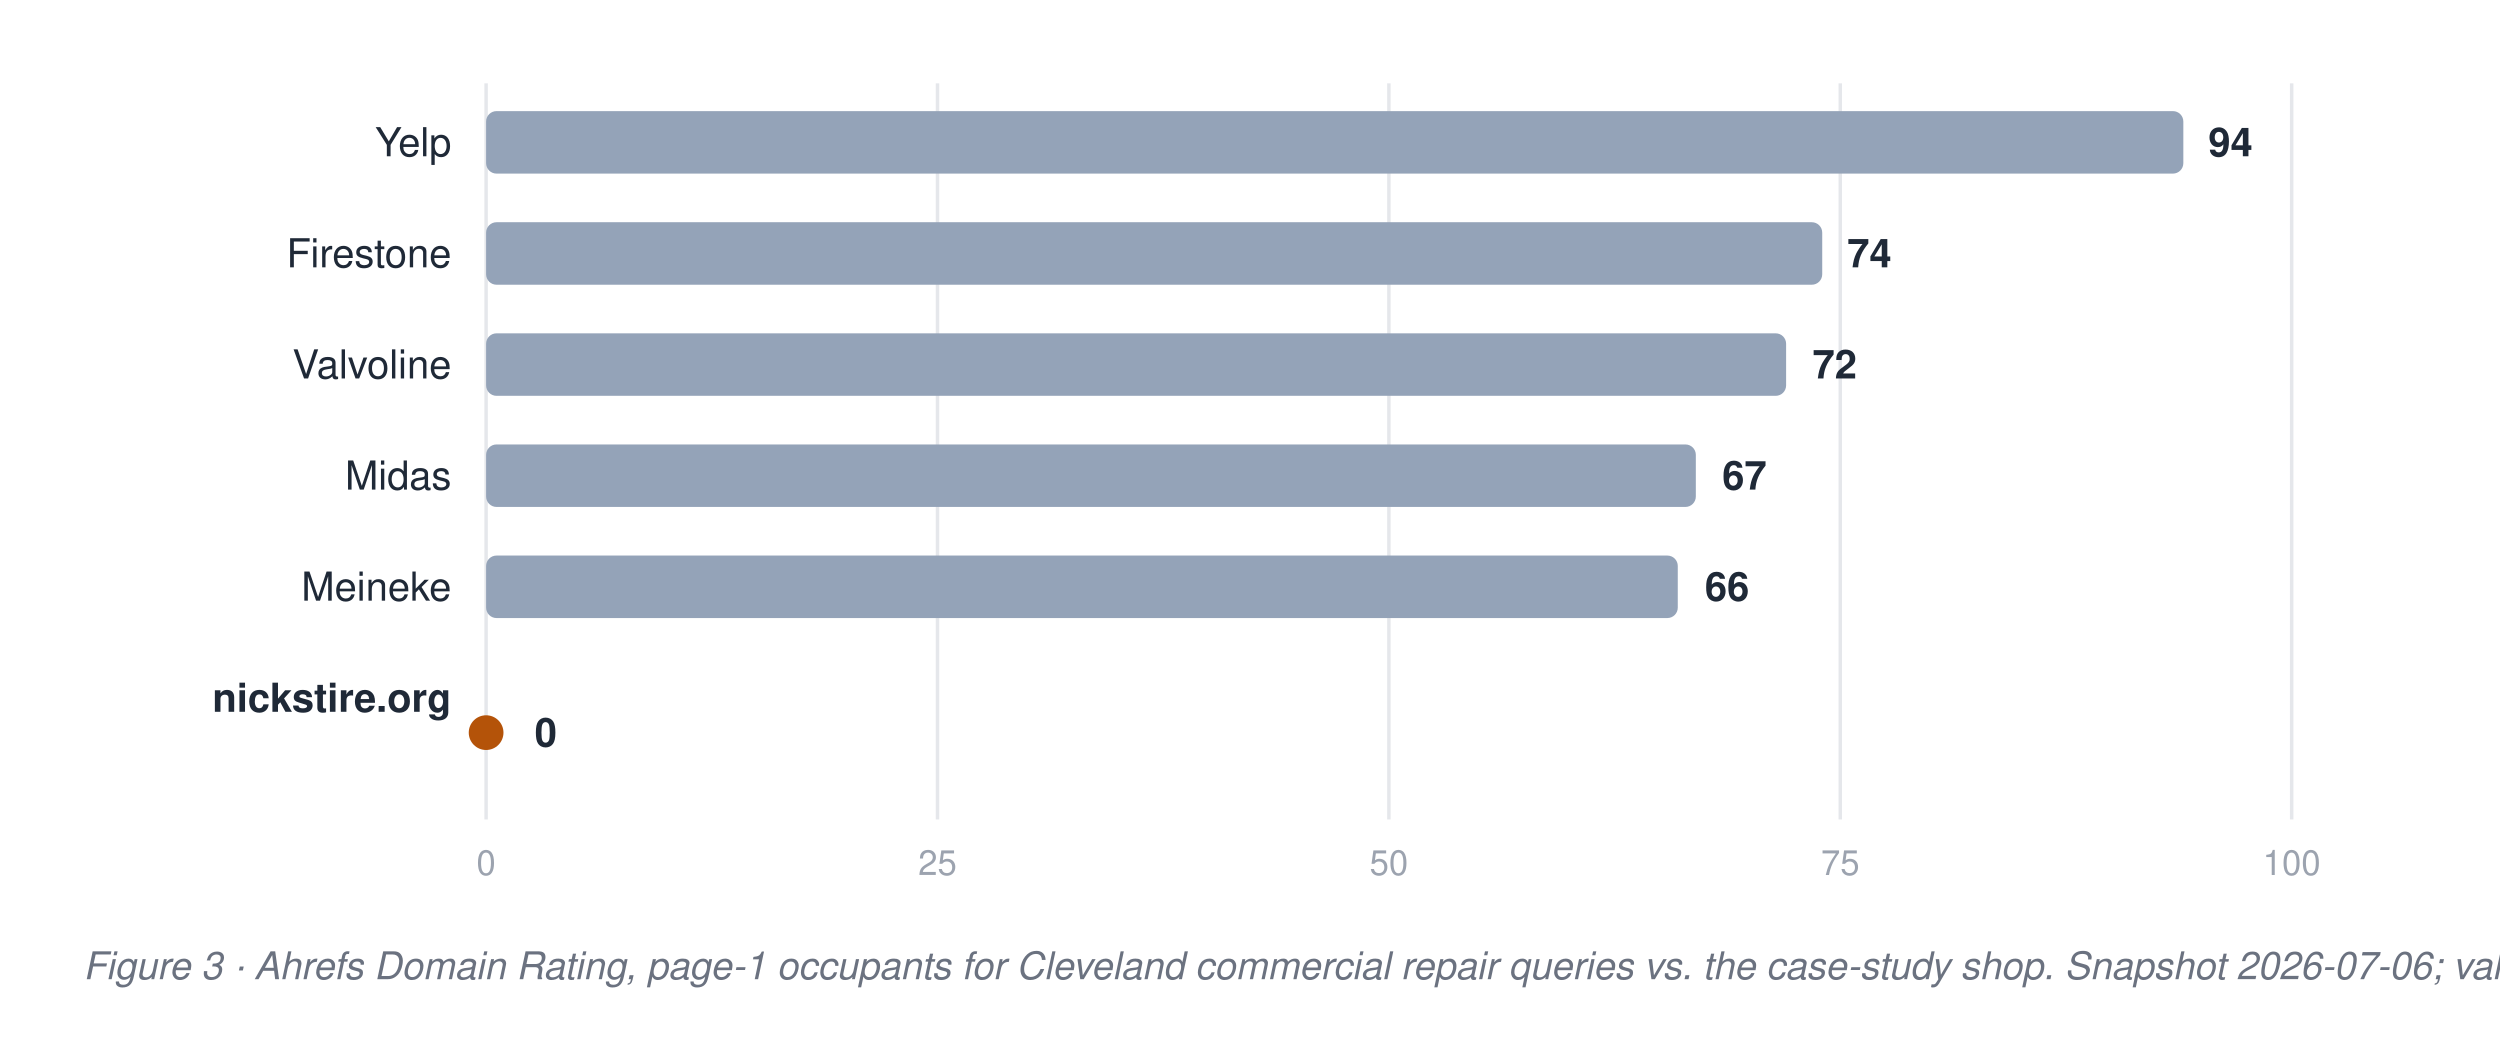
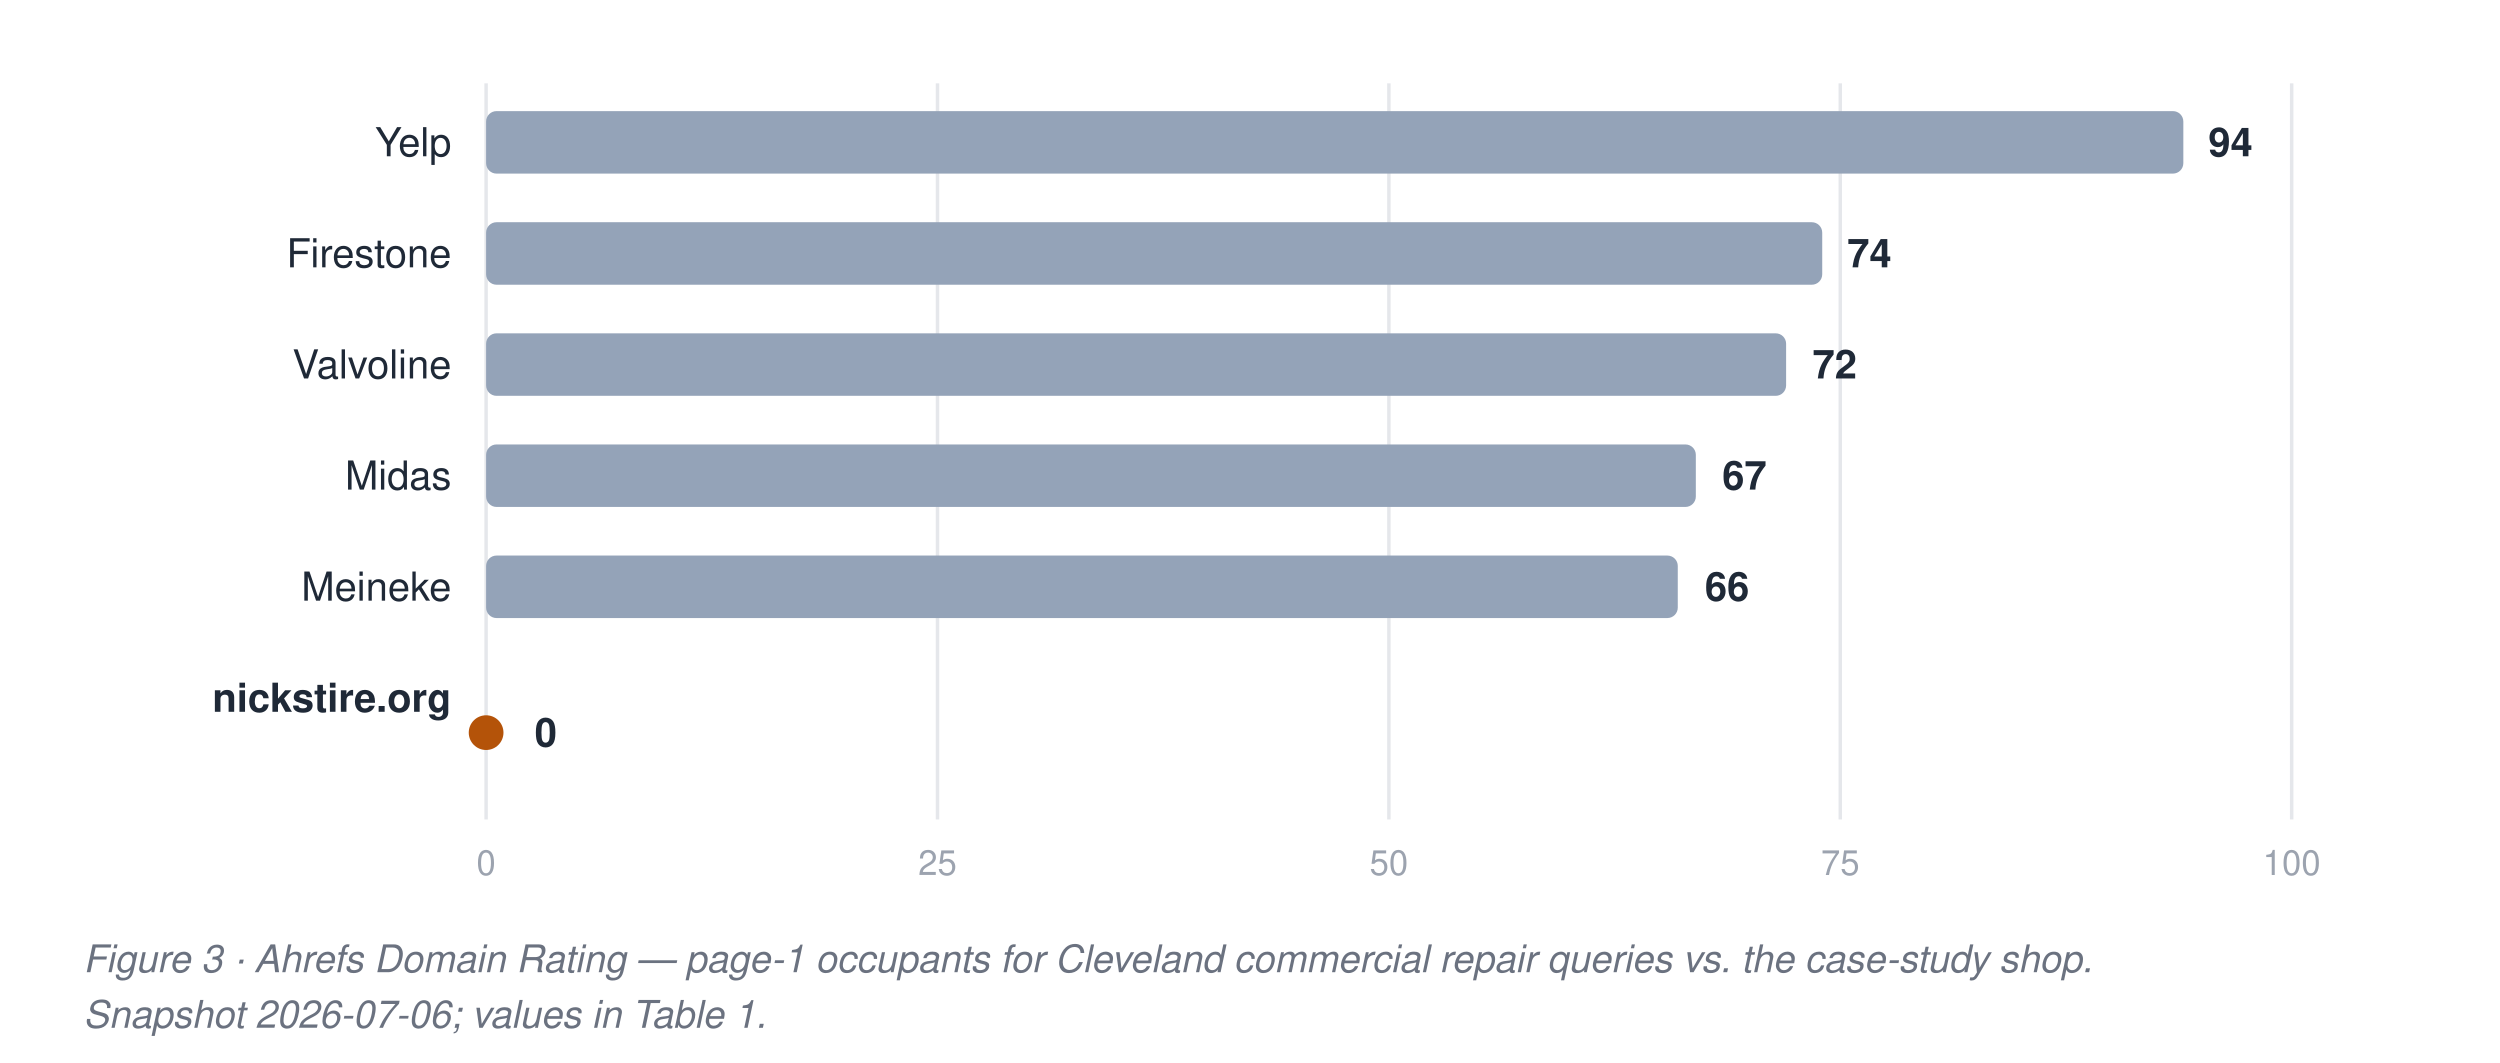
- <svg xmlns="http://www.w3.org/2000/svg" viewBox="0 0 720 300" font-family="Helvetica, Arial, sans-serif">
+ <svg xmlns="http://www.w3.org/2000/svg" viewBox="0 0 720 306" font-family="Helvetica, Arial, sans-serif">
  <style>
    .lbl   { font-size: 11.5px; fill: #1f2937; }
    .val   { font-size: 11.5px; font-weight: bold; fill: #1f2937; }
    .axis  { font-size: 10px; fill: #9ca3af; }
    .grid  { stroke: #e5e7eb; stroke-width: 1; }
    .body  { font-size: 11px; fill: #6b7280; }
  </style>
  <g>
    <line class="grid" x1="140" y1="24" x2="140" y2="236" />
    <line class="grid" x1="270" y1="24" x2="270" y2="236" />
    <line class="grid" x1="400" y1="24" x2="400" y2="236" />
    <line class="grid" x1="530" y1="24" x2="530" y2="236" />
    <line class="grid" x1="660" y1="24" x2="660" y2="236" />
    <text class="axis" x="140" y="252" text-anchor="middle">0</text>
    <text class="axis" x="270" y="252" text-anchor="middle">25</text>
    <text class="axis" x="400" y="252" text-anchor="middle">50</text>
    <text class="axis" x="530" y="252" text-anchor="middle">75</text>
    <text class="axis" x="660" y="252" text-anchor="middle">100</text>
  </g>
  <text class="lbl" x="130" y="45" text-anchor="end">Yelp</text>
  <rect x="140" y="32" width="488.8" height="18" rx="3" fill="#94a3b8" />
  <text class="val" x="636" y="45">94</text>
  <text class="lbl" x="130" y="77" text-anchor="end">Firestone</text>
  <rect x="140" y="64" width="384.8" height="18" rx="3" fill="#94a3b8" />
  <text class="val" x="532" y="77">74</text>
  <text class="lbl" x="130" y="109" text-anchor="end">Valvoline</text>
  <rect x="140" y="96" width="374.4" height="18" rx="3" fill="#94a3b8" />
  <text class="val" x="522" y="109">72</text>
  <text class="lbl" x="130" y="141" text-anchor="end">Midas</text>
  <rect x="140" y="128" width="348.4" height="18" rx="3" fill="#94a3b8" />
  <text class="val" x="496" y="141">67</text>
  <text class="lbl" x="130" y="173" text-anchor="end">Meineke</text>
  <rect x="140" y="160" width="343.2" height="18" rx="3" fill="#94a3b8" />
  <text class="val" x="491" y="173">66</text>
  <text class="lbl" x="130" y="205" text-anchor="end" font-weight="bold">nickstire.org</text>
  <circle cx="140" cy="211" r="5" fill="#b45309" />
  <text class="val" x="154" y="215" fill="#b45309">0</text>
-   <text class="body" x="24" y="282" font-style="italic">Figure 3 · Ahrefs Domain Rating, page-1 occupants for Cleveland commercial repair queries vs. the case-study shop. Snapshot 2026-07-06; values in Table 1.</text>
+   <text class="body" x="24" y="280" font-style="italic">Figure 3 · Ahrefs Domain Rating — page-1 occupants for Cleveland commercial repair queries vs. the case-study shop.</text>
+   <text class="body" x="24" y="296" font-style="italic">Snapshot 2026-07-06; values in Table 1.</text>
</svg>
